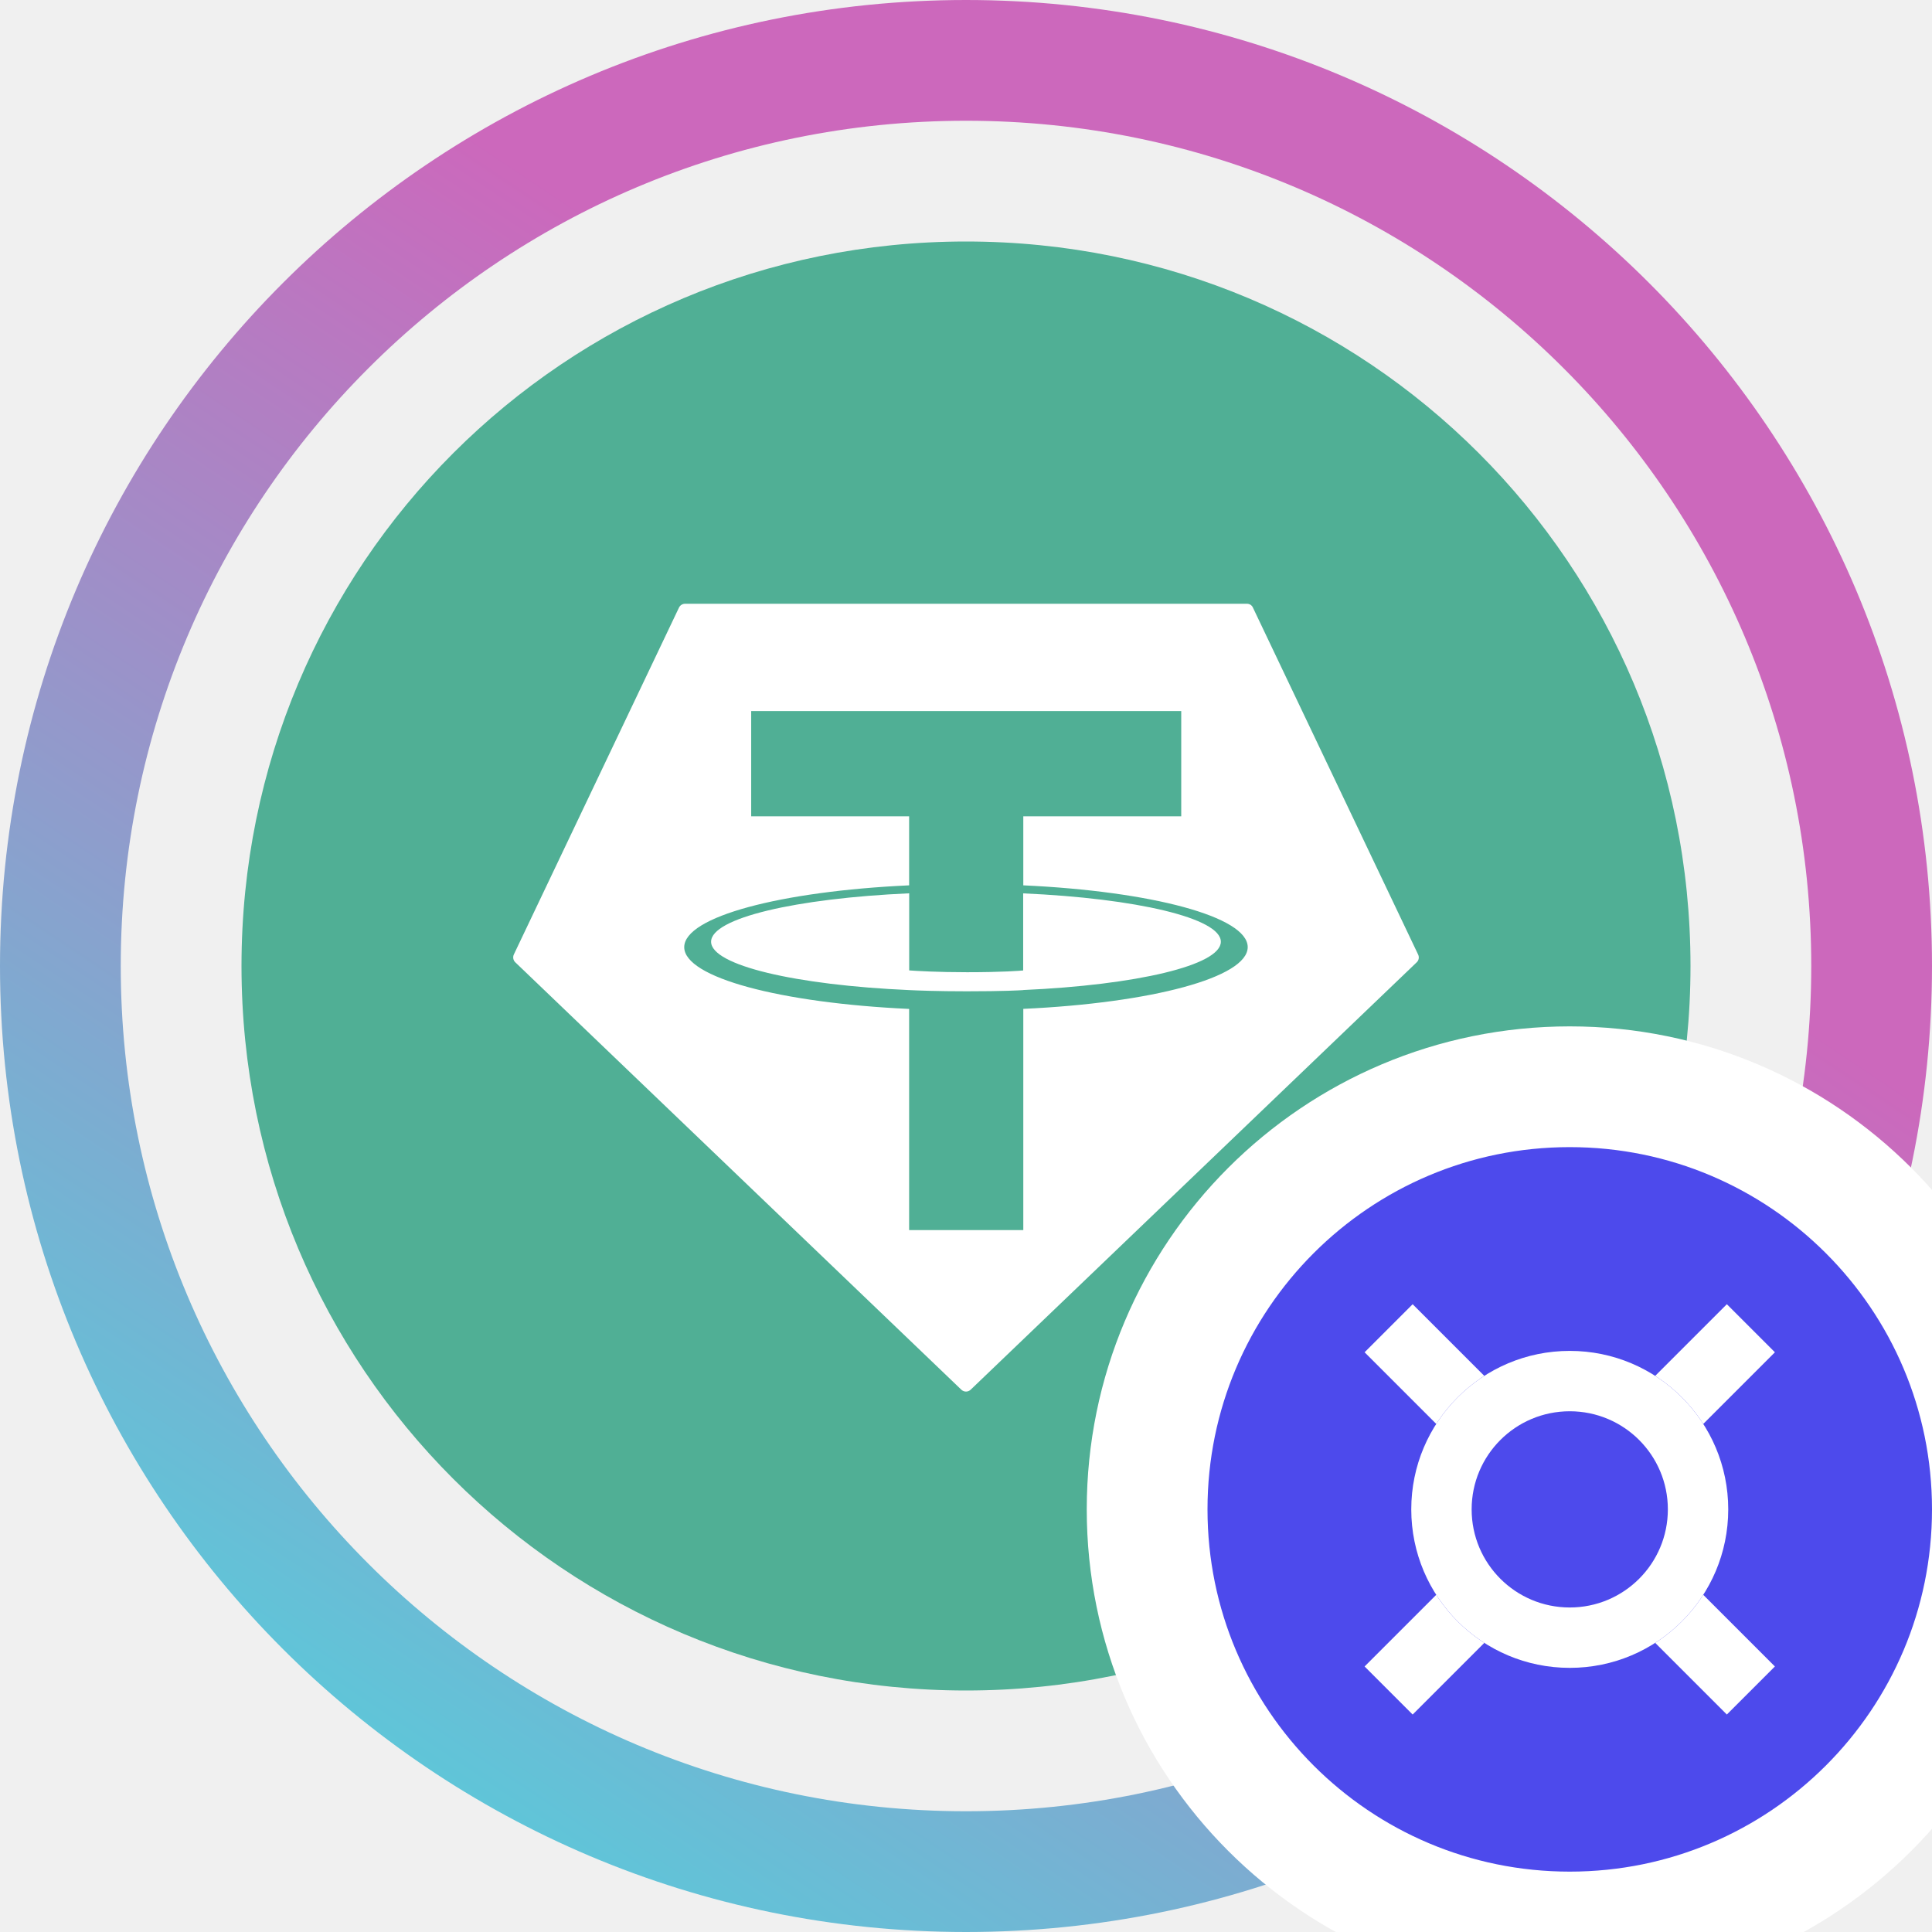
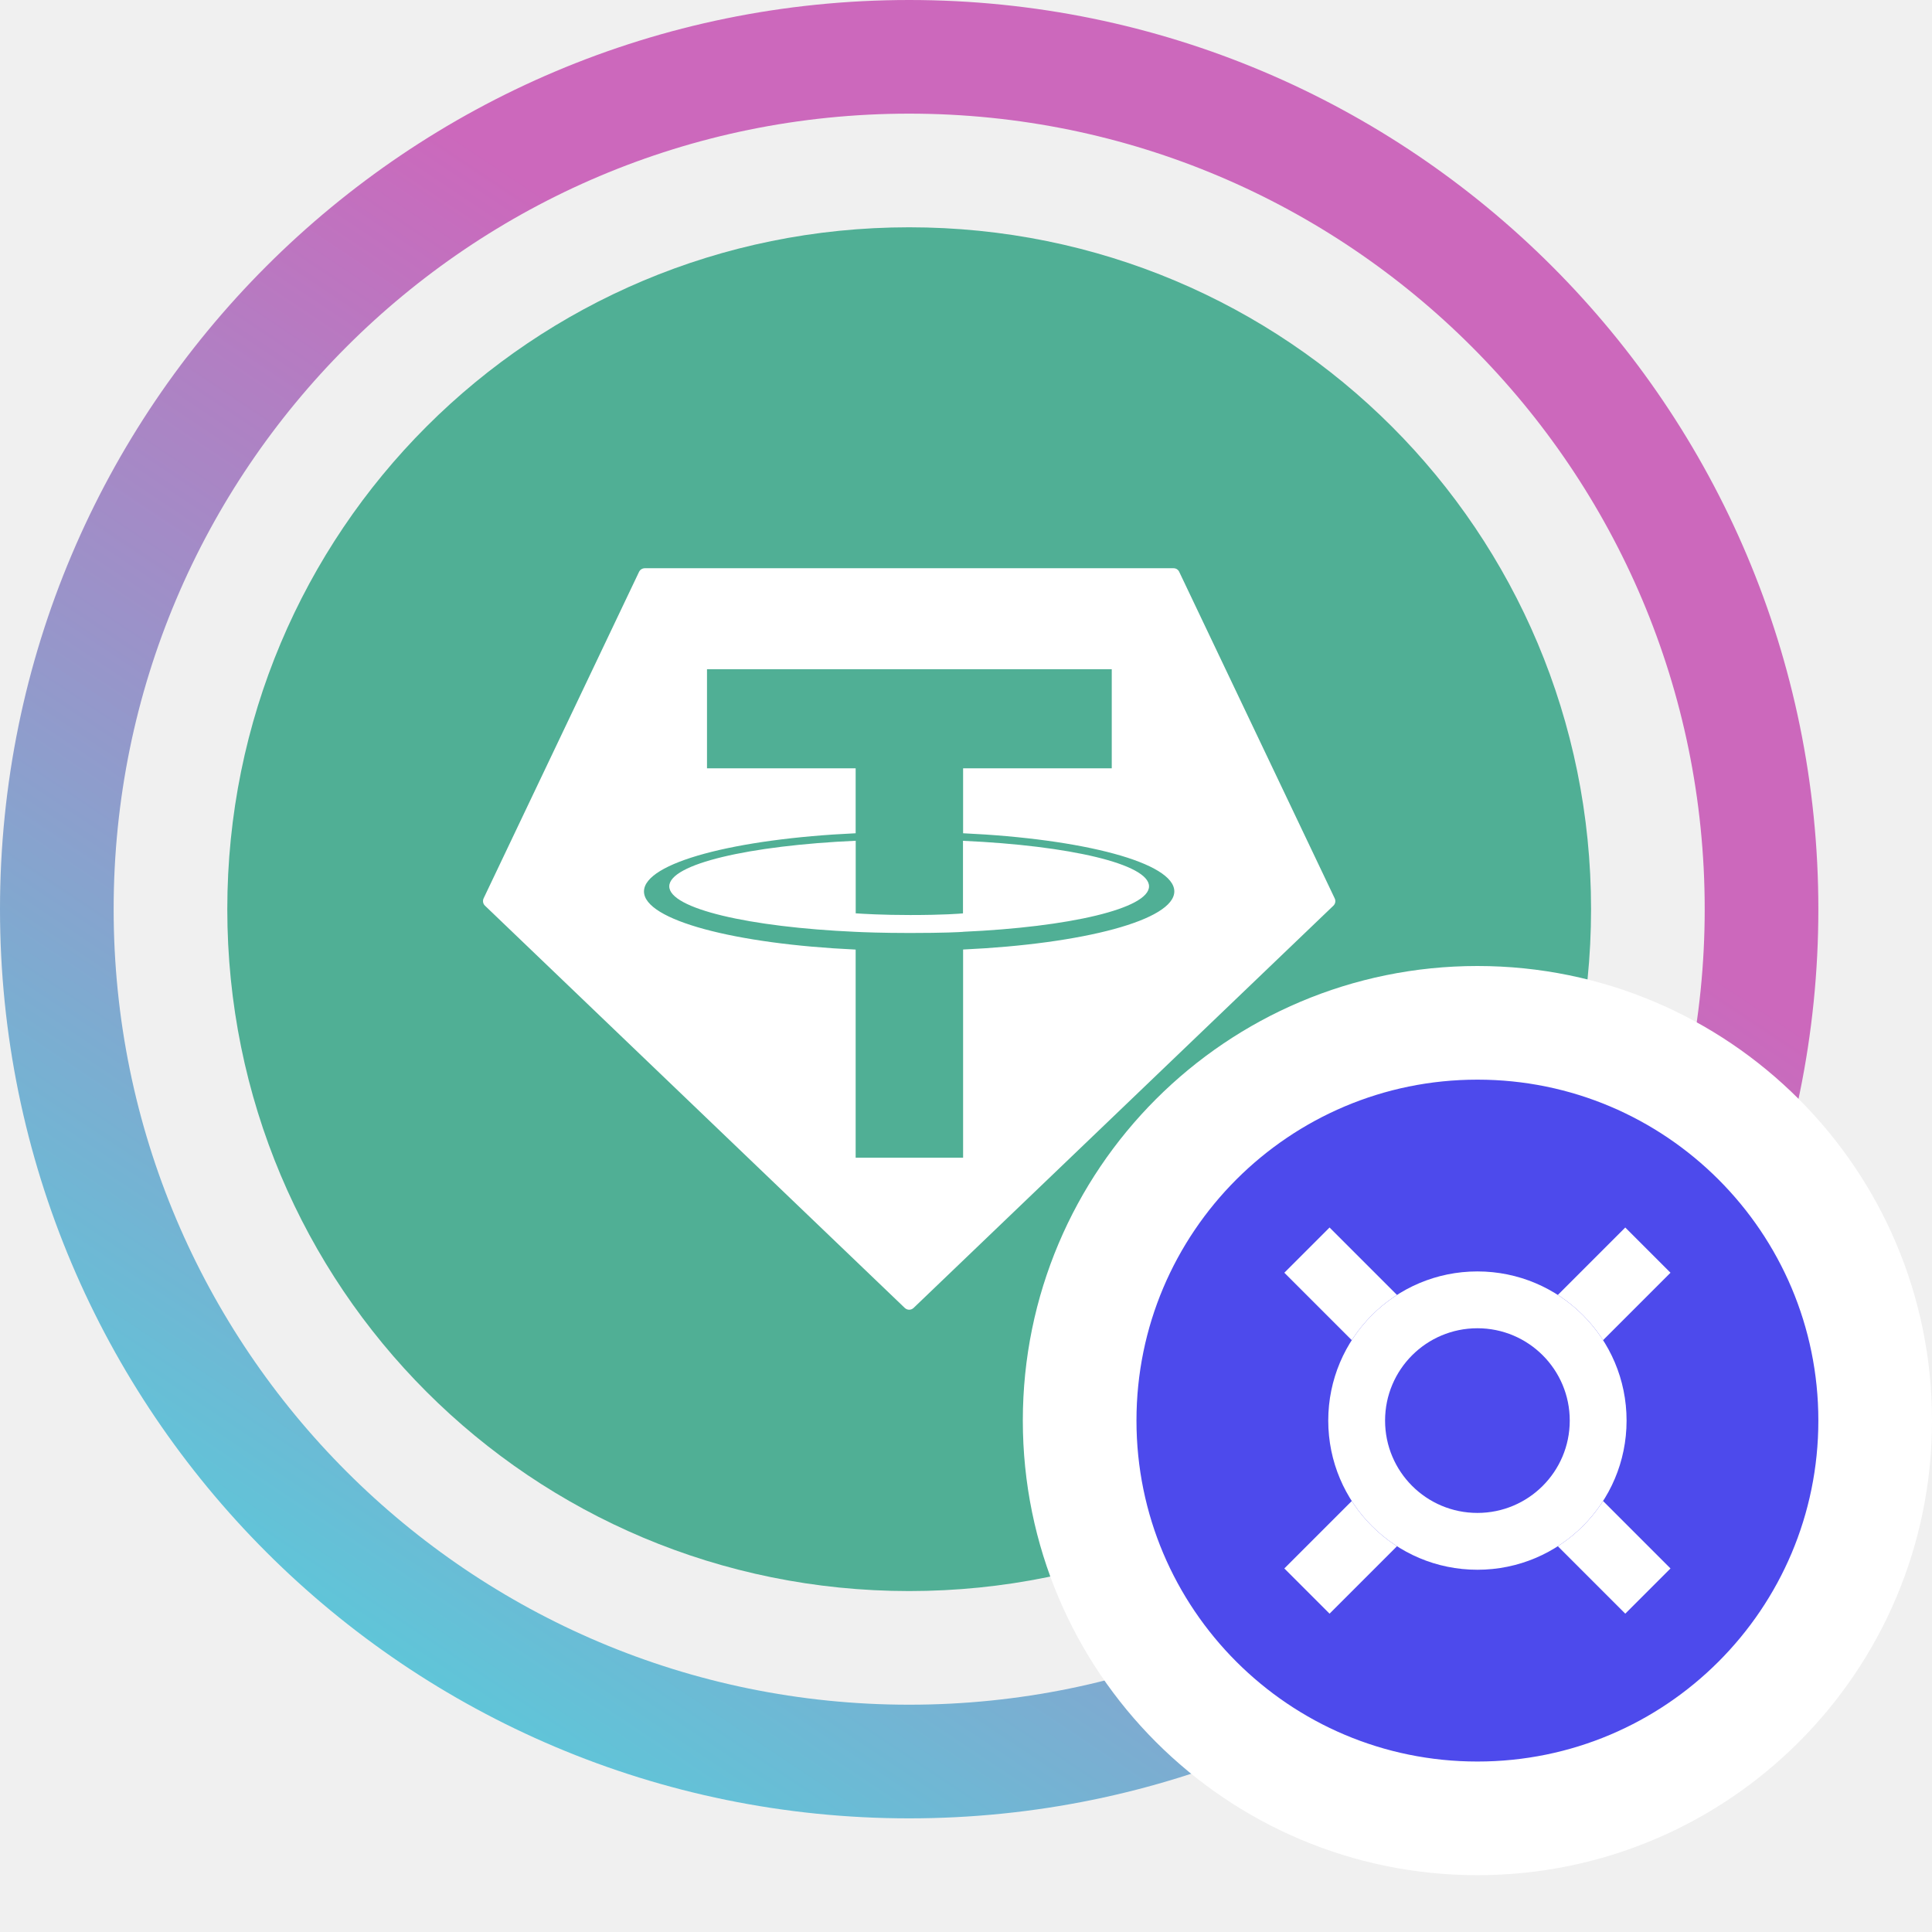
- <svg xmlns="http://www.w3.org/2000/svg" width="32" height="32" viewBox="0 0 32 32" fill="none">
+ <svg xmlns="http://www.w3.org/2000/svg" width="34" height="34" viewBox="0 0 34 34" fill="none">
  <g clip-path="url(#clip0_305_1348)">
    <path d="M16 28C22.65 28 28 22.65 28 16C28 9.35 22.65 4 16 4C9.35 4 4 9.35 4 16C4 22.65 9.35 28 16 28Z" fill="#50AF95" />
    <path fill-rule="evenodd" clip-rule="evenodd" d="M11.246 10.064L8.511 15.809C8.501 15.83 8.498 15.854 8.502 15.878C8.506 15.901 8.518 15.923 8.535 15.939L15.922 23.017C15.943 23.037 15.971 23.049 16 23.049C16.029 23.049 16.057 23.037 16.078 23.017L23.465 15.939C23.482 15.923 23.494 15.902 23.498 15.878C23.502 15.855 23.499 15.831 23.488 15.809L20.753 10.065C20.745 10.045 20.73 10.029 20.713 10.017C20.695 10.006 20.674 10 20.653 10H11.348C11.327 10 11.306 10.006 11.288 10.017C11.27 10.028 11.255 10.045 11.246 10.064V10.064V10.064Z" fill="white" />
    <path fill-rule="evenodd" clip-rule="evenodd" d="M16.949 16.399C16.896 16.403 16.622 16.419 16.011 16.419C15.525 16.419 15.18 16.405 15.059 16.399C13.18 16.316 11.778 15.989 11.778 15.598C11.778 15.206 13.18 14.88 15.059 14.796V16.073C15.181 16.082 15.533 16.103 16.019 16.103C16.603 16.103 16.895 16.079 16.947 16.074V14.797C18.822 14.88 20.221 15.207 20.221 15.598C20.221 15.988 18.822 16.315 16.947 16.398L16.949 16.399ZM16.949 14.664V13.521H19.565V11.778H12.442V13.521H15.058V14.664C12.932 14.762 11.333 15.183 11.333 15.688C11.333 16.192 12.932 16.613 15.058 16.711V20.374H16.949V16.71C19.07 16.612 20.666 16.191 20.666 15.687C20.666 15.183 19.071 14.762 16.949 14.664L16.949 14.664Z" fill="#50AF95" />
    <circle cx="16" cy="16" r="15" stroke="url(#paint0_linear_305_1348)" stroke-width="2" />
    <circle cx="26" cy="25" r="7" fill="#4D4AEC" stroke="white" stroke-width="2" />
    <path fill-rule="evenodd" clip-rule="evenodd" d="M28.602 28.398L22.602 22.398L23.398 21.602L29.398 27.602L28.602 28.398Z" fill="white" />
    <path fill-rule="evenodd" clip-rule="evenodd" d="M22.602 27.602L28.602 21.602L29.398 22.398L23.398 28.398L22.602 27.602Z" fill="white" />
    <path d="M28.625 25C28.625 26.45 27.45 27.625 26 27.625C24.55 27.625 23.375 26.45 23.375 25C23.375 23.55 24.55 22.375 26 22.375C27.45 22.375 28.625 23.55 28.625 25Z" fill="#4D4AEC" />
    <path fill-rule="evenodd" clip-rule="evenodd" d="M26 26.625C26.898 26.625 27.625 25.898 27.625 25C27.625 24.102 26.898 23.375 26 23.375C25.102 23.375 24.375 24.102 24.375 25C24.375 25.898 25.102 26.625 26 26.625ZM26 27.625C27.45 27.625 28.625 26.45 28.625 25C28.625 23.55 27.45 22.375 26 22.375C24.55 22.375 23.375 23.55 23.375 25C23.375 26.45 24.55 27.625 26 27.625Z" fill="white" />
  </g>
  <defs>
    <linearGradient id="paint0_linear_305_1348" x1="19.5" y1="10" x2="6.5" y2="29.5" gradientUnits="userSpaceOnUse">
      <stop stop-color="#CC68BC" />
      <stop offset="1" stop-color="#5DC7D9" />
    </linearGradient>
    <clipPath id="clip0_305_1348">
-       <rect width="32" height="32" fill="white" />
+       <rect width="34" height="34" fill="white" />
    </clipPath>
  </defs>
</svg>
